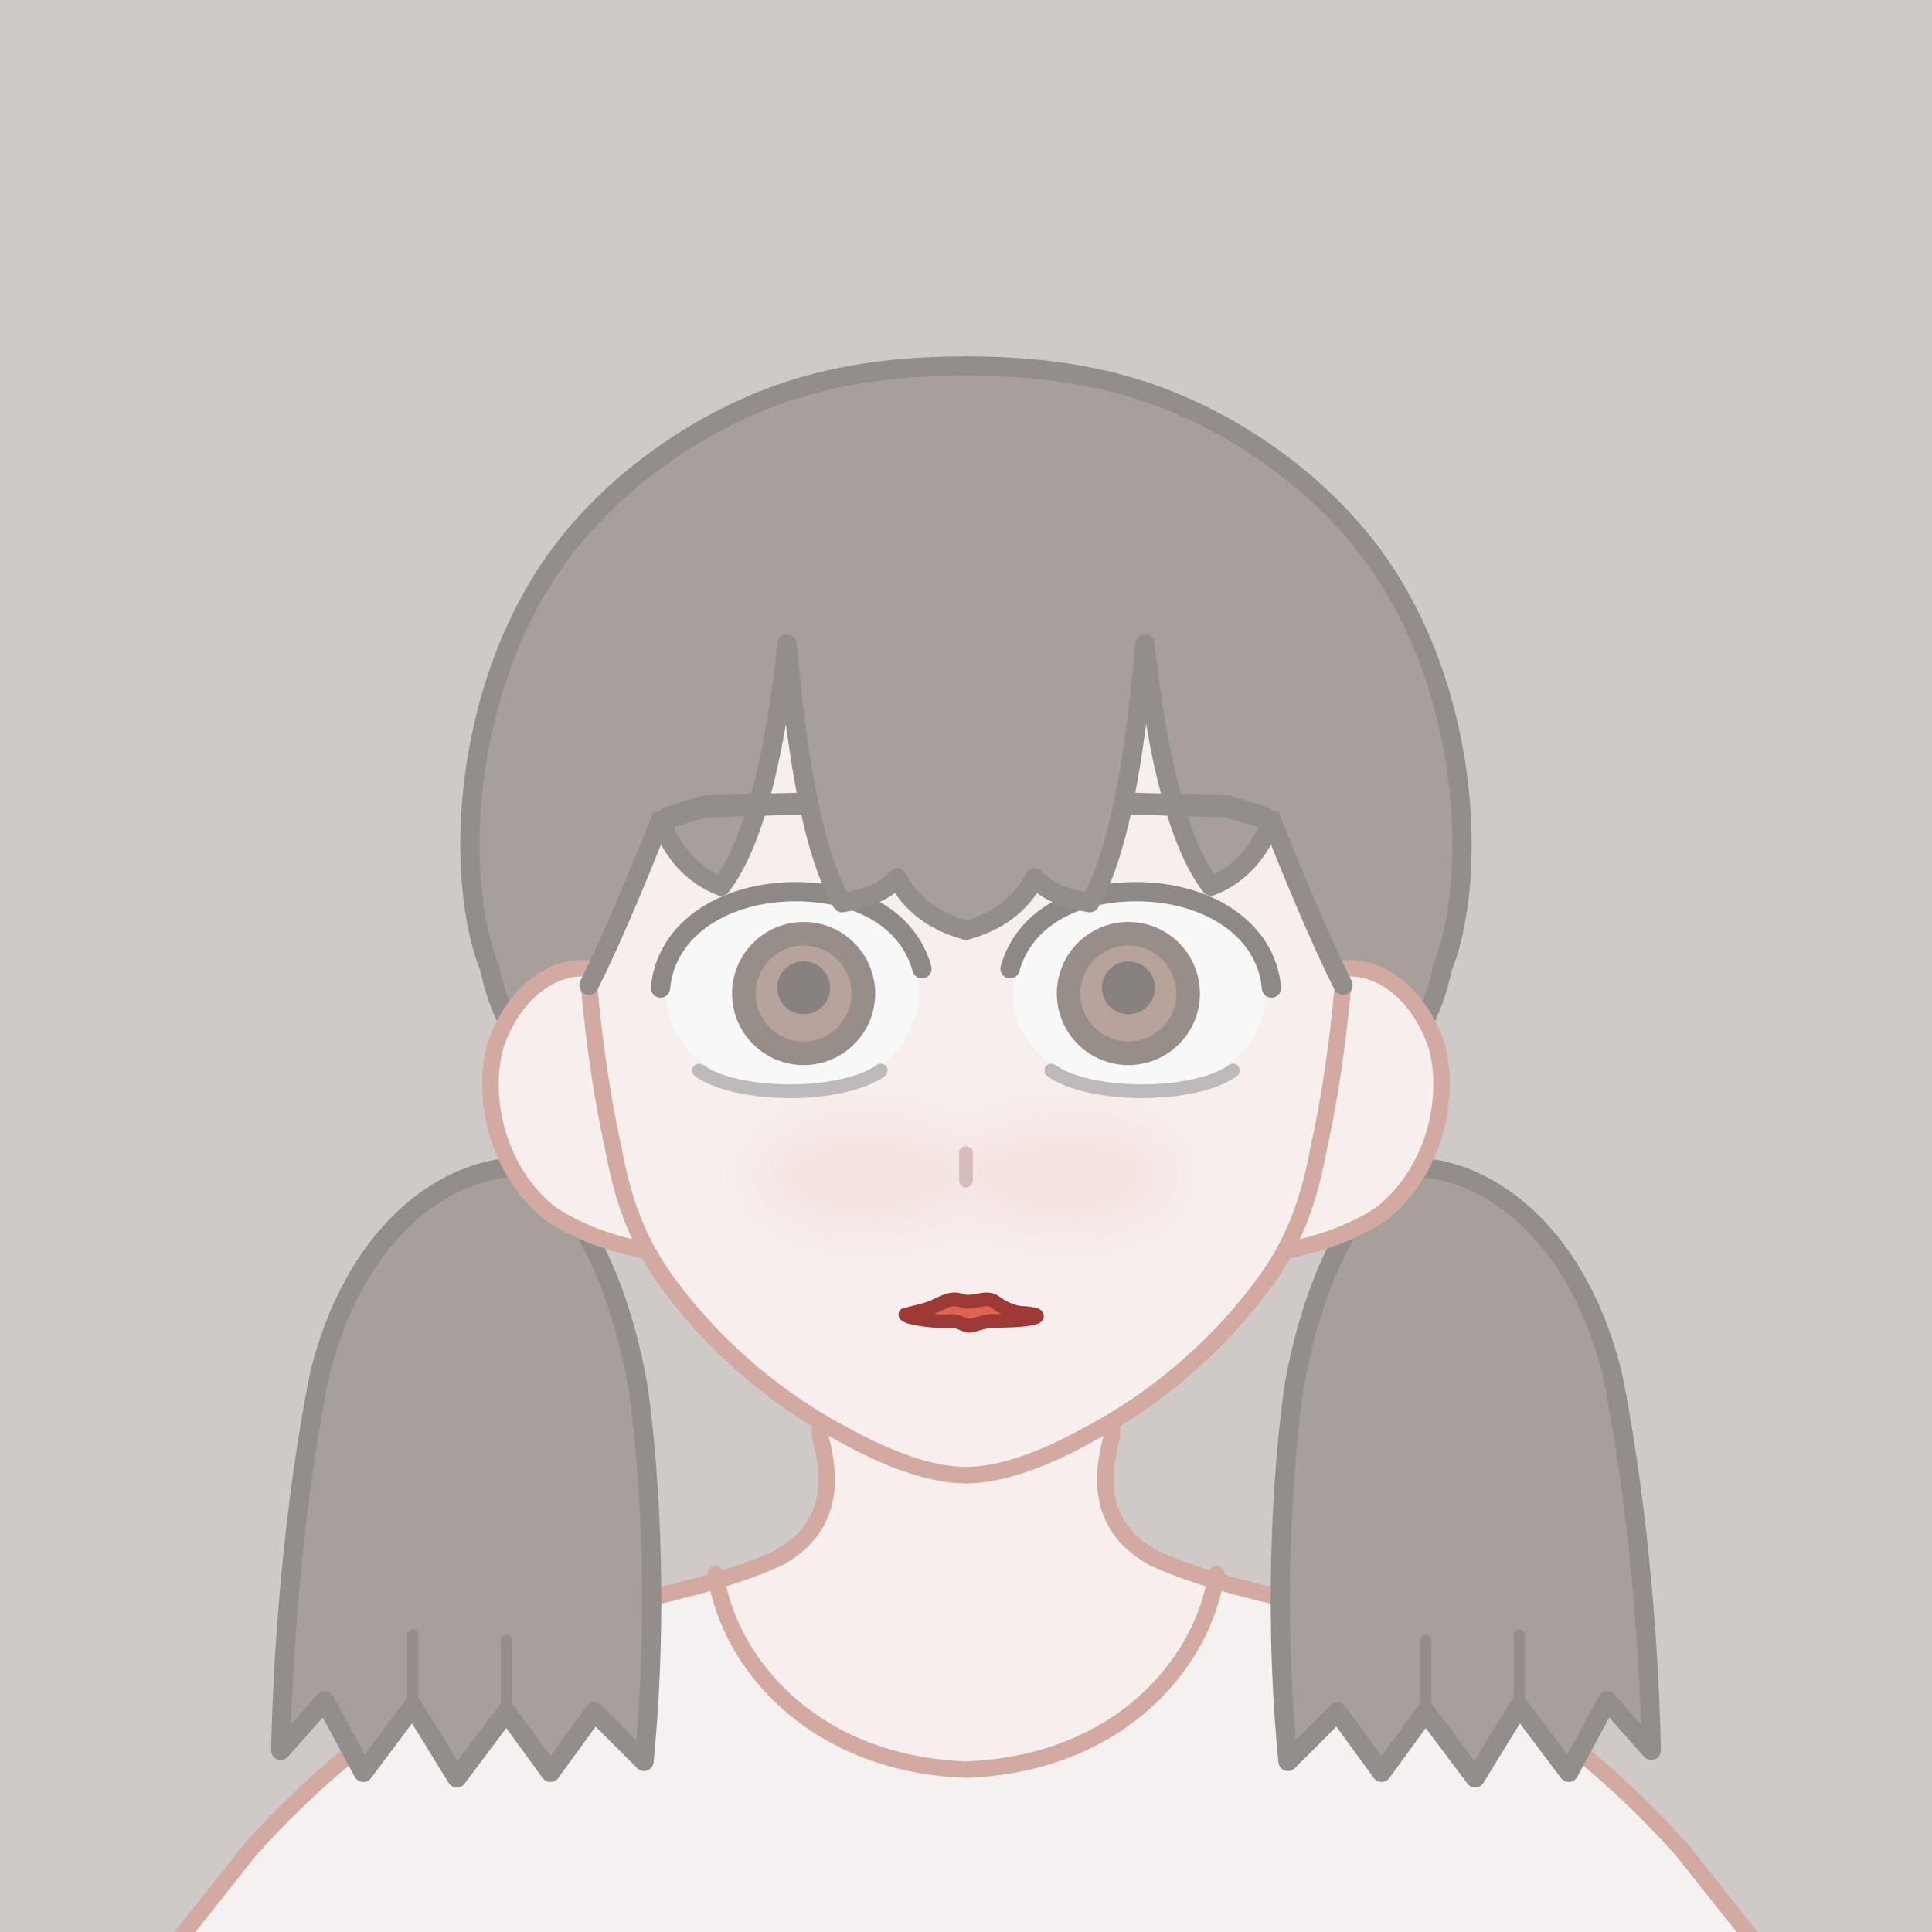
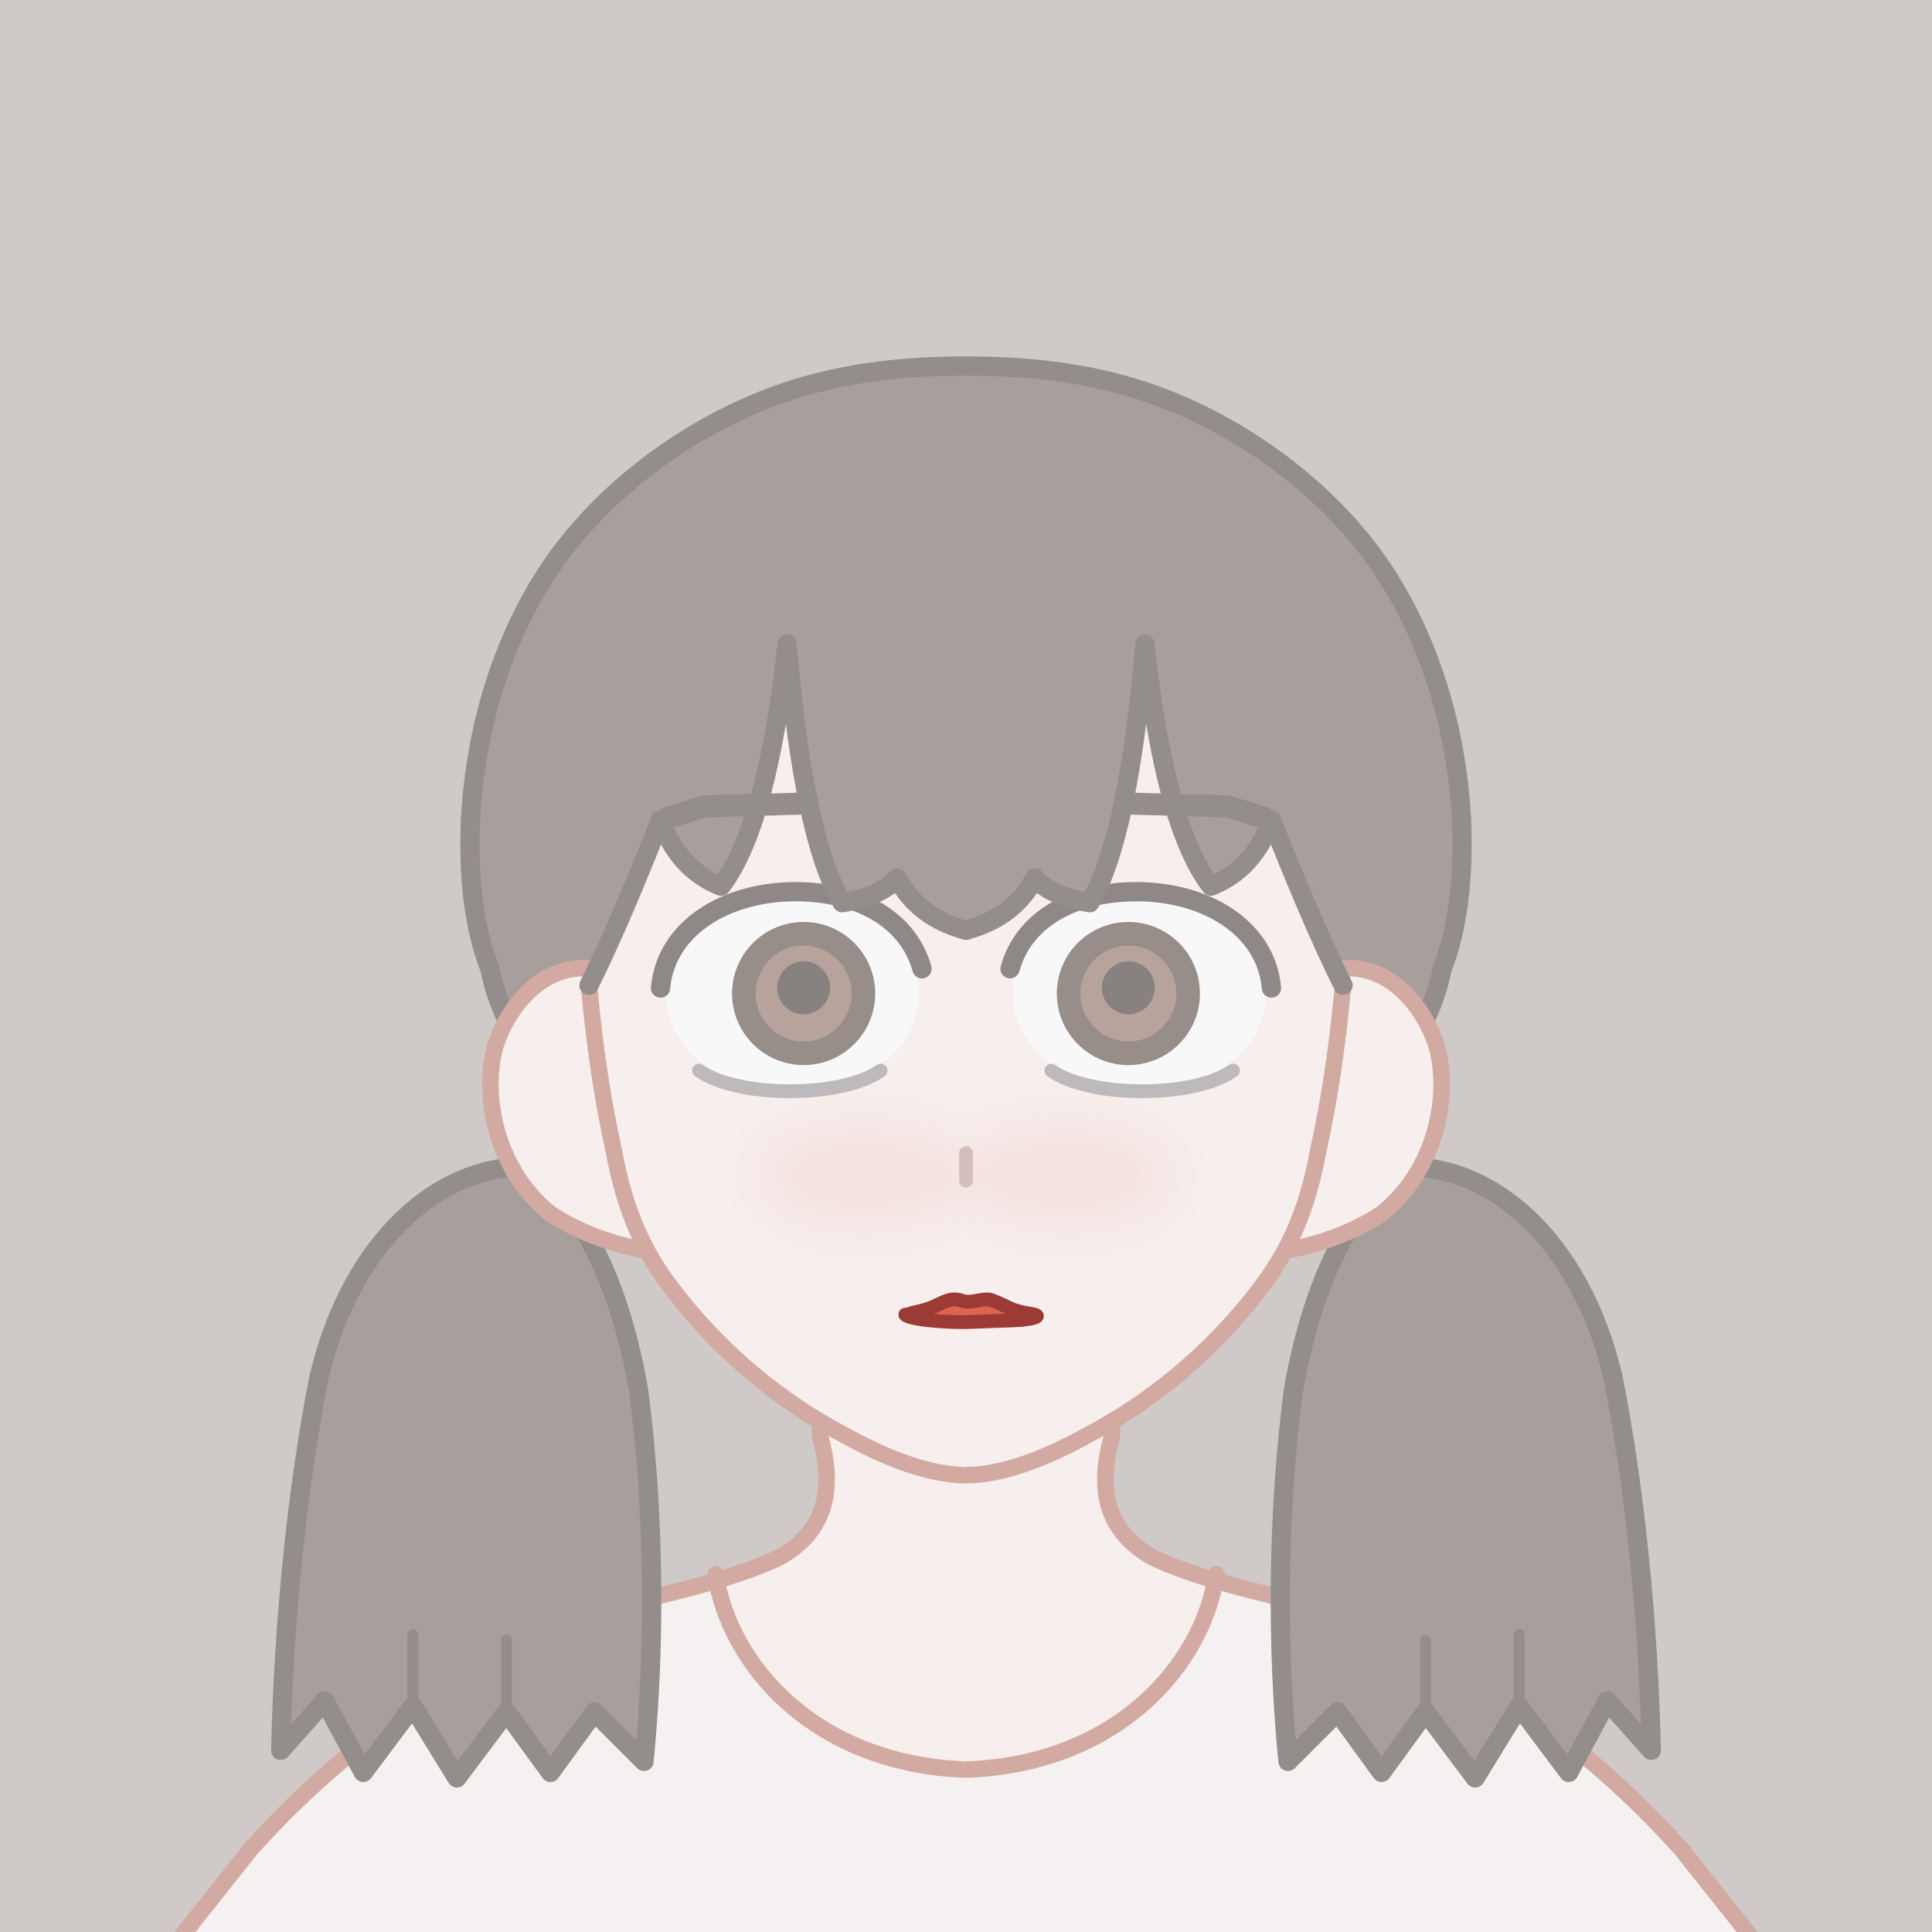
<svg xmlns="http://www.w3.org/2000/svg" width="702" height="702" viewBox="0 0 702 702">
  <defs>
-     <clipPath id="clip-path-1">
+     <clipPath id="clip-path-5">
      <path d="M242 389.2 L386 389.2 L386 464.8 L242 464.8 Z" />
    </clipPath>
    <filter id="filter-1" filterUnits="userSpaceOnUse" x="245" y="377" width="138" height="100" color-interpolation-filters="sRGB">
      <feGaussianBlur in="SourceGraphic" stdDeviation="9" color-interpolation-filters="linearRGB" />
    </filter>
-     <clipPath id="clip-path-2">
+     <clipPath id="clip-path-6">
      <path d="M460 389.2 L316 389.2 L316 464.8 L460 464.8 Z" />
    </clipPath>
    <filter id="filter-2" filterUnits="userSpaceOnUse" x="319" y="377" width="138" height="100" color-interpolation-filters="sRGB">
      <feGaussianBlur in="SourceGraphic" stdDeviation="9" color-interpolation-filters="linearRGB" />
    </filter>
-     <clipPath id="clip-path-3">
+     <clipPath id="clip-path-7">
      <path d="M242 360 C242 338 262 326 288 326 C314 326 334 338 334 360 C334 382 314 396 288 396 C262 396 242 382 242 360 Z" />
    </clipPath>
-     <clipPath id="clip-path-4">
+     <clipPath id="clip-path-8">
      <path d="M460 360 C460 338 440 326 414 326 C388 326 368 338 368 360 C368 382 388 396 414 396 C440 396 460 382 460 360 Z" />
    </clipPath>
  </defs>
  <g id="_ref">
    <g opacity="0.5">
      <rect x="0" y="0" width="702" height="702" fill="#ada19f" />
      <g data-layer="body">
        <g>
          <path d="M260 573 L230 582 C183 596 133 625 91 672 L60 712 L352 712 L352 643 C296 641 265 605 260 573 Z" fill="#f9f2f1" />
          <path d="M296 490 L298 522 C303 540 301 556 283 566 L260 573 C265 605 296 641 352 643 L352 490 Z" fill="#fdeeea" />
          <path d="M230 582 C183 596 133 625 91 672 L64 706" fill="none" stroke="#b46352" stroke-width="6" stroke-linecap="round" stroke-linejoin="round" />
          <path d="M296 500 C298 510 298 516 298 522 C303 540 301 556 283 566 C268 573 248 578 230 582" fill="none" stroke="#b46352" stroke-width="6" stroke-linecap="round" stroke-linejoin="round" />
          <path d="M260 572 C265 605 296 641 351 643" fill="none" stroke="#b46352" stroke-width="6" stroke-linecap="round" stroke-linejoin="round" />
        </g>
        <g>
          <path d="M442 573 L472 582 C519 596 569 625 611 672 L642 712 L350 712 L350 643 C406 641 437 605 442 573 Z" fill="#f9f2f1" />
          <path d="M406 490 L404 522 C399 540 401 556 419 566 L442 573 C437 605 406 641 350 643 L350 490 Z" fill="#fdeeea" />
          <path d="M472 582 C519 596 569 625 611 672 L638 706" fill="none" stroke="#b46352" stroke-width="6" stroke-linecap="round" stroke-linejoin="round" />
          <path d="M406 500 C404 510 404 516 404 522 C399 540 401 556 419 566 C434 573 454 578 472 582" fill="none" stroke="#b46352" stroke-width="6" stroke-linecap="round" stroke-linejoin="round" />
          <path d="M442 572 C437 605 406 641 351 643" fill="none" stroke="#b46352" stroke-width="6" stroke-linecap="round" stroke-linejoin="round" />
        </g>
      </g>
      <g data-layer="hairMid">
        <g>
          <path d="M190 424 C160 424 128 450 116 500 C108 540 103 590 102 636 L118 618 L132 644 L150 620 L166 646 L184 622 L200 644 L216 622 L234 640 C238 600 238 550 232 505 C226 470 212 436 190 424 Z" fill="#5d4e48" />
          <path d="M190 424 C160 424 128 450 116 500 C108 540 103 590 102 636 L118 618 L132 644 L150 620 L166 646 L184 622 L200 644 L216 622 L234 640 C238 600 238 550 232 505 C226 470 212 436 190 424 Z" fill="none" stroke="#352a27" stroke-width="7" stroke-linecap="round" stroke-linejoin="round" />
          <line x1="150" y1="620" x2="150" y2="594" fill="none" stroke="#352a27" stroke-width="4" stroke-linecap="round" stroke-linejoin="round" />
          <line x1="184" y1="622" x2="184" y2="596" fill="none" stroke="#352a27" stroke-width="4" stroke-linecap="round" stroke-linejoin="round" />
        </g>
        <g>
          <path d="M512 424 C542 424 574 450 586 500 C594 540 599 590 600 636 L584 618 L570 644 L552 620 L536 646 L518 622 L502 644 L486 622 L468 640 C464 600 464 550 470 505 C476 470 490 436 512 424 Z" fill="#5d4e48" />
          <path d="M512 424 C542 424 574 450 586 500 C594 540 599 590 600 636 L584 618 L570 644 L552 620 L536 646 L518 622 L502 644 L486 622 L468 640 C464 600 464 550 470 505 C476 470 490 436 512 424 Z" fill="none" stroke="#352a27" stroke-width="7" stroke-linecap="round" stroke-linejoin="round" />
          <line x1="552" y1="620" x2="552" y2="594" fill="none" stroke="#352a27" stroke-width="4" stroke-linecap="round" stroke-linejoin="round" />
          <line x1="518" y1="622" x2="518" y2="596" fill="none" stroke="#352a27" stroke-width="4" stroke-linecap="round" stroke-linejoin="round" />
        </g>
      </g>
      <g data-layer="hairBase">
        <g>
          <path d="M352 133 L351 133 C330 133 310 135 290 141 C254 152 222 176 203 202 C184 228 173 262 171 297 C170 317 172 337 178 352 C180 362 184 372 190 380 L198 386 L352 386 Z" fill="#5d4e48" />
          <path d="M351 133 C330 133 310 135 290 141 C254 152 222 176 203 202 C184 228 173 262 171 297" fill="none" stroke="#352a27" stroke-width="7" stroke-linecap="round" stroke-linejoin="round" />
          <path d="M171 297 C170 317 172 337 178 352 C180 362 184 372 190 380" fill="none" stroke="#352a27" stroke-width="7" stroke-linecap="round" stroke-linejoin="round" />
        </g>
        <g>
          <path d="M350 133 L351 133 C372 133 392 135 412 141 C448 152 480 176 499 202 C518 228 529 262 531 297 C532 317 530 337 524 352 C522 362 518 372 512 380 L504 386 L350 386 Z" fill="#5d4e48" />
          <path d="M351 133 C372 133 392 135 412 141 C448 152 480 176 499 202 C518 228 529 262 531 297" fill="none" stroke="#352a27" stroke-width="7" stroke-linecap="round" stroke-linejoin="round" />
          <path d="M531 297 C532 317 530 337 524 352 C522 362 518 372 512 380" fill="none" stroke="#352a27" stroke-width="7" stroke-linecap="round" stroke-linejoin="round" />
        </g>
      </g>
      <g data-layer="ear">
        <g>
          <path d="M215 352 C200 350 186 362 180 380 C175 398 180 425 200 441 C212 449 226 453 238 455 L225 380 Z" fill="#fdeeea" />
          <path d="M215 352 C200 350 186 362 180 380 C175 398 180 425 200 441 C212 449 226 453 238 455" fill="none" stroke="#b46352" stroke-width="6" stroke-linecap="round" stroke-linejoin="round" />
        </g>
        <g>
          <path d="M487 352 C502 350 516 362 522 380 C527 398 522 425 502 441 C490 449 476 453 464 455 L477 380 Z" fill="#fdeeea" />
          <path d="M487 352 C502 350 516 362 522 380 C527 398 522 425 502 441 C490 449 476 453 464 455" fill="none" stroke="#b46352" stroke-width="6" stroke-linecap="round" stroke-linejoin="round" />
        </g>
      </g>
      <g data-layer="face">
        <g>
          <path d="M352 200 L351 200 C322 200 296 208 278 228 C262 246 250 272 240 298 C232 318 223 340 214 358 C216 380 219 400 223 418 C227 440 234 455 244 468 C262 492 285 510 306 521 C322 530 338 536 351 536 L352 536 Z" fill="#fdeeea" />
          <path d="M214 358 C216 380 219 400 223 418 C227 440 234 455 244 468 C262 492 285 510 306 521 C322 530 338 536 351 536" fill="none" stroke="#b46352" stroke-width="6" stroke-linecap="round" stroke-linejoin="round" />
        </g>
        <g>
          <path d="M350 200 L351 200 C380 200 406 208 424 228 C440 246 452 272 462 298 C470 318 479 340 488 358 C486 380 483 400 479 418 C475 440 468 455 458 468 C440 492 417 510 396 521 C380 530 364 536 351 536 L350 536 Z" fill="#fdeeea" />
          <path d="M488 358 C486 380 483 400 479 418 C475 440 468 455 458 468 C440 492 417 510 396 521 C380 530 364 536 351 536" fill="none" stroke="#b46352" stroke-width="6" stroke-linecap="round" stroke-linejoin="round" />
        </g>
      </g>
      <g data-layer="makeup">
-         <g clip-path="url(#clip-path-1)">
+         <g clip-path="url(#clip-path-5)">
          <g filter="url(#filter-1)">
            <ellipse cx="314" cy="427" rx="40" ry="21" fill="#f3bfb8" opacity="0.5" />
          </g>
        </g>
-         <g clip-path="url(#clip-path-2)">
+         <g clip-path="url(#clip-path-6)">
          <g filter="url(#filter-2)">
            <ellipse cx="388" cy="427" rx="40" ry="21" fill="#f3bfb8" opacity="0.5" />
          </g>
        </g>
      </g>
      <g data-layer="mouth">
        <line x1="351" y1="419" x2="351" y2="429" fill="none" stroke="#b98a88" stroke-width="5" stroke-linecap="round" />
      </g>
      <g data-layer="eye">
        <path d="M242 360 C242 338 262 326 288 326 C314 326 334 338 334 360 C334 382 314 396 288 396 C262 396 242 382 242 360 Z" fill="#ffffff" />
-         <g clip-path="url(#clip-path-3)">
+         <g clip-path="url(#clip-path-7)">
          <g>
            <circle cx="292" cy="361" r="26" fill="#3e2a22" />
            <circle cx="292" cy="361" r="17.42" fill="#7e5647" />
            <circle cx="292" cy="358.92" r="9.62" fill="#1e1410" />
          </g>
        </g>
        <g>
          <path d="M254 389 C268 399 306 399 320 389" fill="none" stroke="#8b8284" stroke-width="5" stroke-linecap="round" />
          <path d="M240 359 C242 337 264 324 289 324 C312 324 330 334 335 352" fill="none" stroke="#2b201d" stroke-width="7" stroke-linecap="round" stroke-linejoin="round" />
        </g>
        <g>
          <path d="M460 360 C460 338 440 326 414 326 C388 326 368 338 368 360 C368 382 388 396 414 396 C440 396 460 382 460 360 Z" fill="#ffffff" />
-           <g clip-path="url(#clip-path-4)">
+           <g clip-path="url(#clip-path-8)">
            <g>
              <circle cx="410" cy="361" r="26" fill="#3e2a22" />
              <circle cx="410" cy="361" r="17.42" fill="#7e5647" />
              <circle cx="410" cy="358.92" r="9.62" fill="#1e1410" />
            </g>
          </g>
          <g>
            <path d="M448 389 C434 399 396 399 382 389" fill="none" stroke="#8b8284" stroke-width="5" stroke-linecap="round" />
            <path d="M462 359 C460 337 438 324 413 324 C390 324 372 334 367 352" fill="none" stroke="#2b201d" stroke-width="7" stroke-linecap="round" stroke-linejoin="round" />
          </g>
        </g>
      </g>
      <g data-layer="hairLine">
        <path d="M351 200 C322 200 296 208 278 228 C262 246 250 272 240 298 C232 318 223 340 214 358" fill="none" stroke="#352a27" stroke-width="7" stroke-linecap="round" stroke-linejoin="round" />
        <path d="M351 200 C380 200 406 208 424 228 C440 246 452 272 462 298 C470 318 479 340 488 358" fill="none" stroke="#352a27" stroke-width="7" stroke-linecap="round" stroke-linejoin="round" />
      </g>
      <g data-layer="hairFront">
        <g>
          <path d="M240 298 C244.4 310 251.733 318 262 322 C273.2 307.333 281.2 278 286 234 C290 281 296.667 312.333 306 328 C315.333 326.533 322 323.533 326 319 C331 328.533 339.333 334.867 351 338 L352 338 L352 150 L200 250 Z" fill="#5d4e48" />
          <path d="M240 298 C244.4 310 251.733 318 262 322 C273.2 307.333 281.2 278 286 234 C290 281 296.667 312.333 306 328 C315.333 326.533 322 323.533 326 319 C331 328.533 339.333 334.867 351 338" fill="none" stroke="#352a27" stroke-width="7" stroke-linecap="round" stroke-linejoin="round" />
        </g>
        <g>
          <path d="M462 298 C457.6 310 450.267 318 440 322 C428.8 307.333 420.8 278 416 234 C412 281 405.333 312.333 396 328 C386.667 326.533 380 323.533 376 319 C371 328.533 362.667 334.867 351 338 L350 338 L350 150 L502 250 Z" fill="#5d4e48" />
          <path d="M462 298 C457.6 310 450.267 318 440 322 C428.8 307.333 420.8 278 416 234 C412 281 405.333 312.333 396 328 C386.667 326.533 380 323.533 376 319 C371 328.533 362.667 334.867 351 338" fill="none" stroke="#352a27" stroke-width="7" stroke-linecap="round" stroke-linejoin="round" />
        </g>
      </g>
      <g data-layer="brow">
        <polyline points="243,297 256,293 291,292" fill="none" stroke="#352a27" stroke-width="8" stroke-linecap="round" stroke-linejoin="round" />
        <polyline points="459,297 446,293 411,292" fill="none" stroke="#352a27" stroke-width="8" stroke-linecap="round" stroke-linejoin="round" />
      </g>
    </g>
  </g>
  <g id="full">
-     <path d="M328.978 477.742 C328.782 477.546 329.536 477.691 329.797 477.599 C332.705 476.57 335.712 476.329 339.012 474.876 C343.564 472.871 345.568 471.285 349.595 472.643 C353.692 474.026 358.452 470.514 361.711 473.172 C363.872 474.934 368.547 477.139 371.555 477.077 C372.441 477.059 379.044 477.667 375.978 478.742 C372.431 479.986 363.181 479.887 359.769 479.979 C358.225 480.021 352.569 481.879 352.067 481.757 C348.485 480.888 348.384 479.616 344.008 480.099 C342.037 480.316 330.572 479.337 328.978 477.742 Z" fill="#dc6450" stroke="#9c3b36" stroke-width="5" stroke-linecap="round" stroke-linejoin="round" />
+     <path d="M328.978 477.742 C328.782 477.546 329.536 477.691 329.797 477.599 C332.705 476.57 335.712 476.329 339.012 474.876 C343.564 472.871 345.568 471.285 349.595 472.643 C353.221 473.867 357.367 471.256 360.532 472.484 C367.124 475.04 366.515 476.082 374.543 477.372 C376.274 477.65 377.761 478.117 375.978 478.742 C373.654 479.557 368.882 479.796 364.908 479.889 C354.297 480.139 350.729 480.864 339.657 479.944 C335.551 479.604 330.047 478.811 328.978 477.742 Z" fill="#dc6450" stroke="#9c3b36" stroke-width="5" stroke-linecap="round" stroke-linejoin="round" />
  </g>
</svg>
